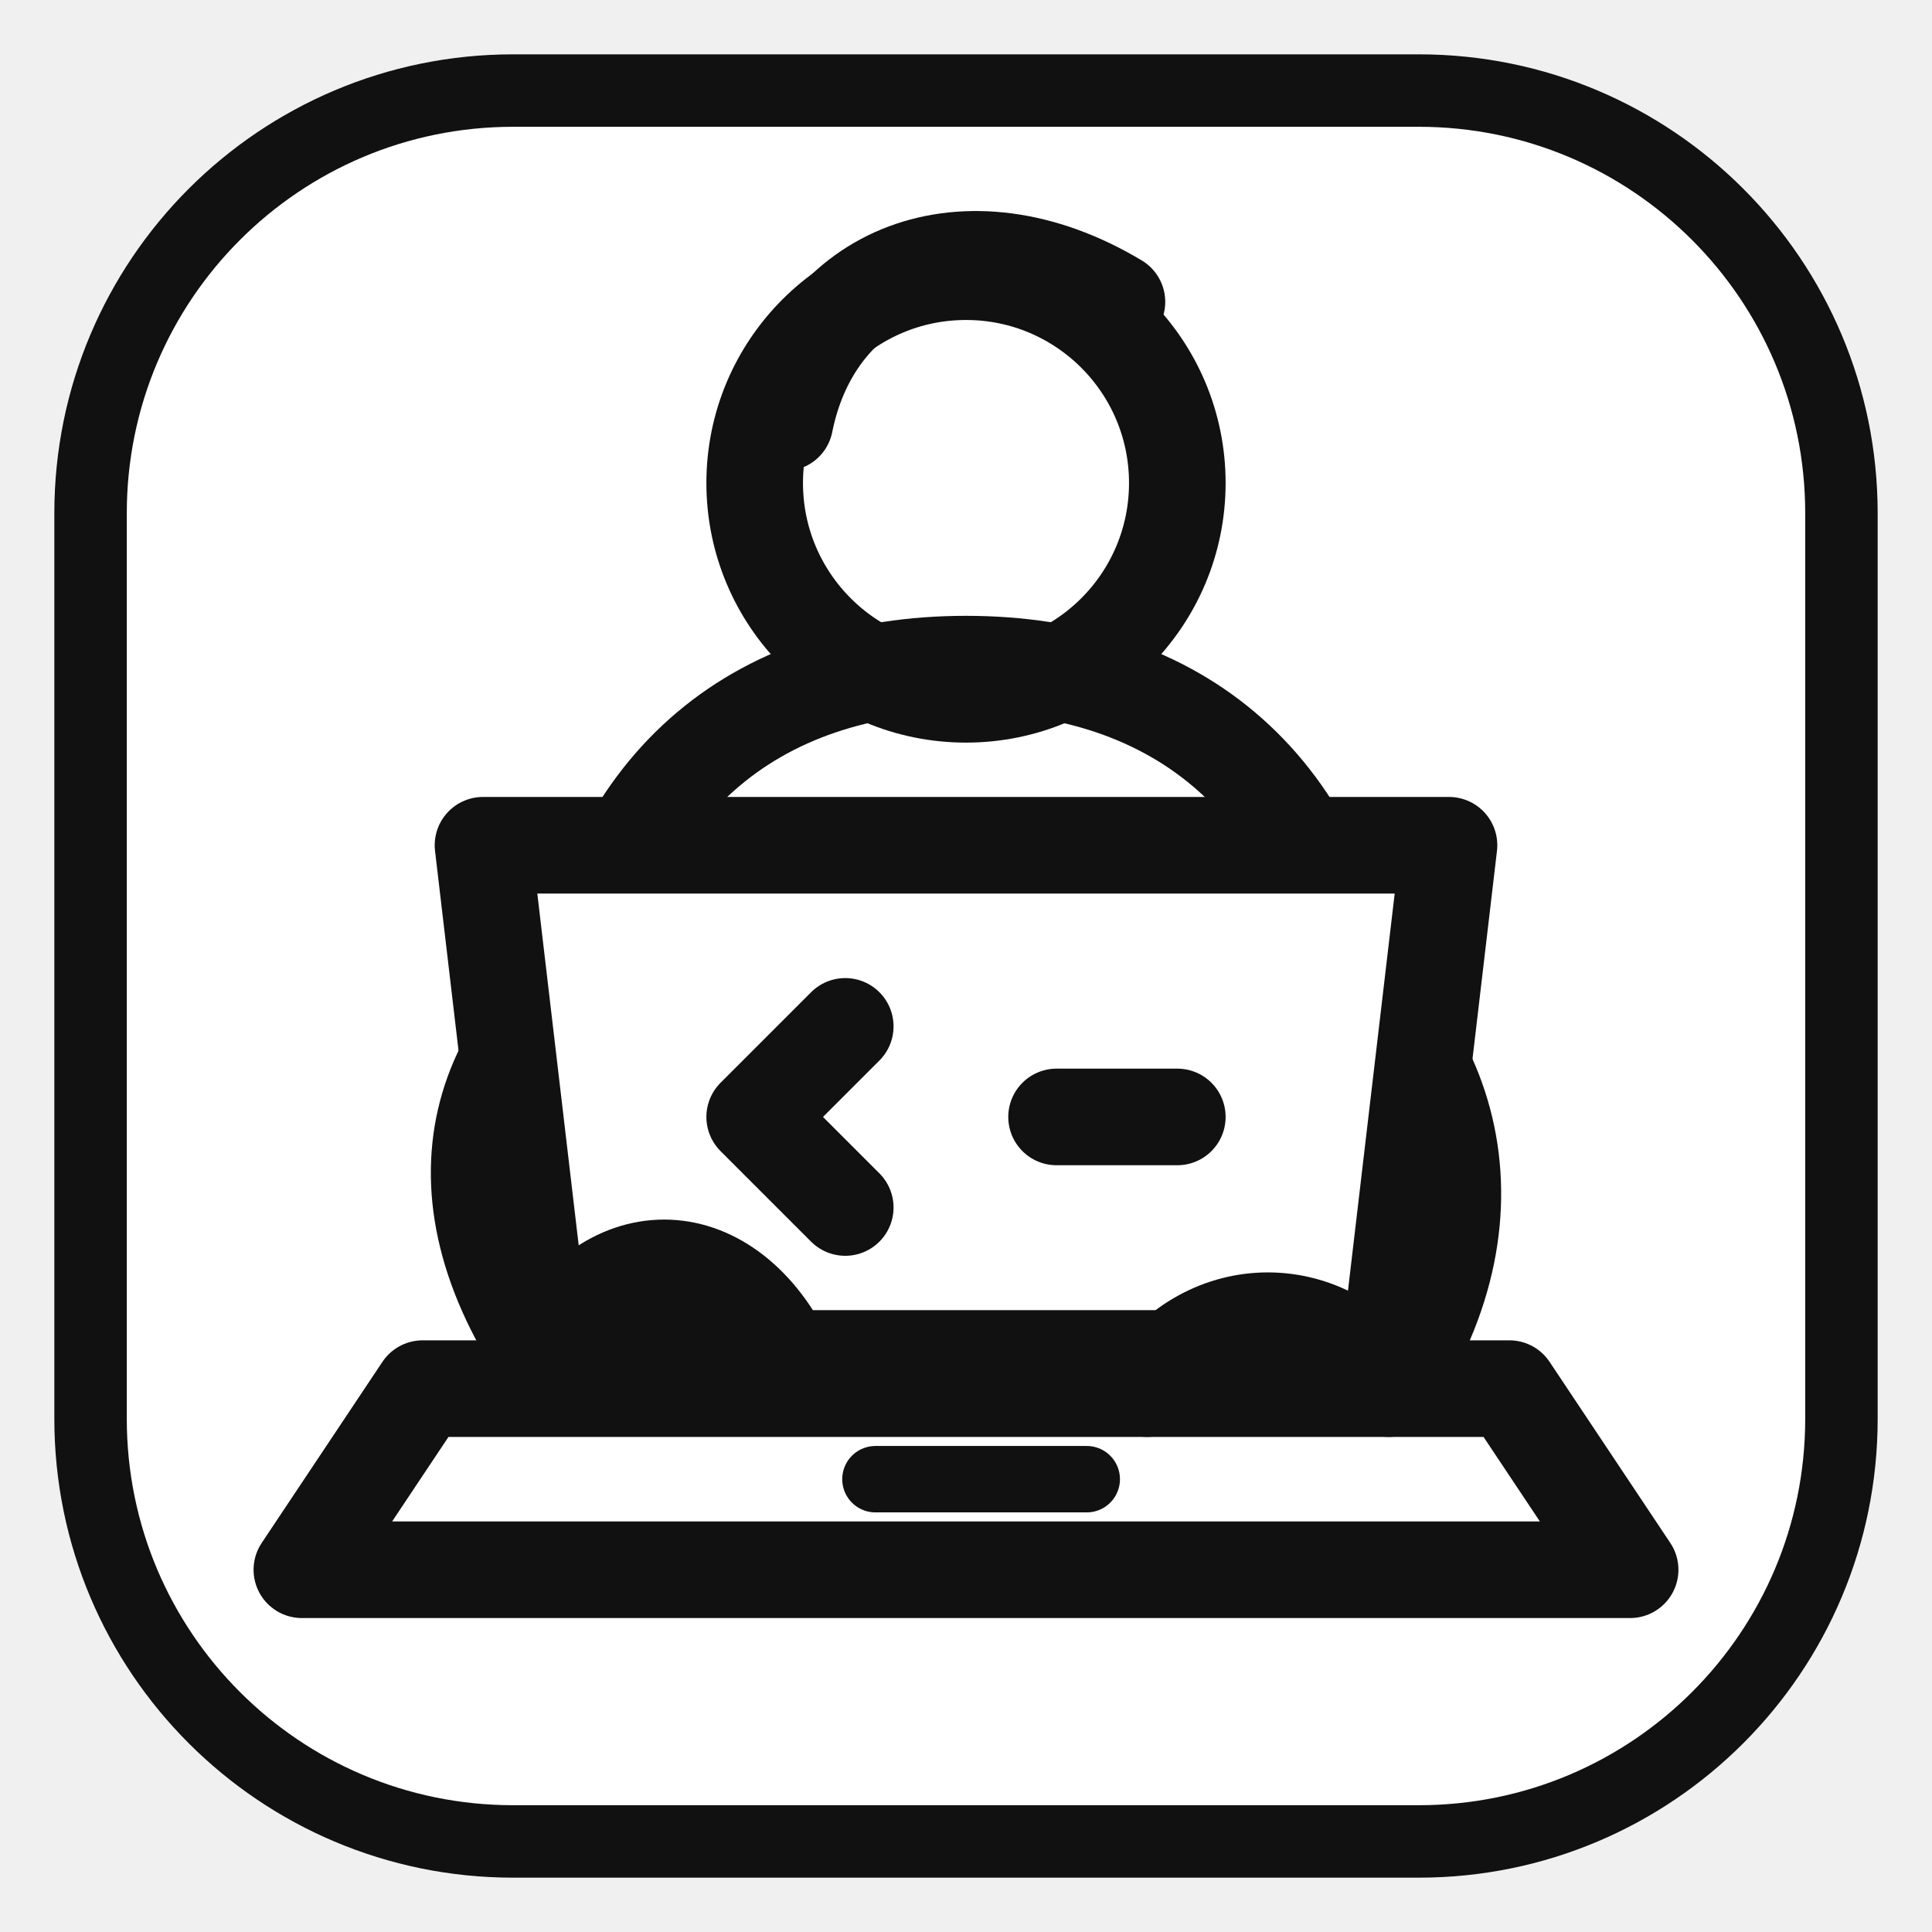
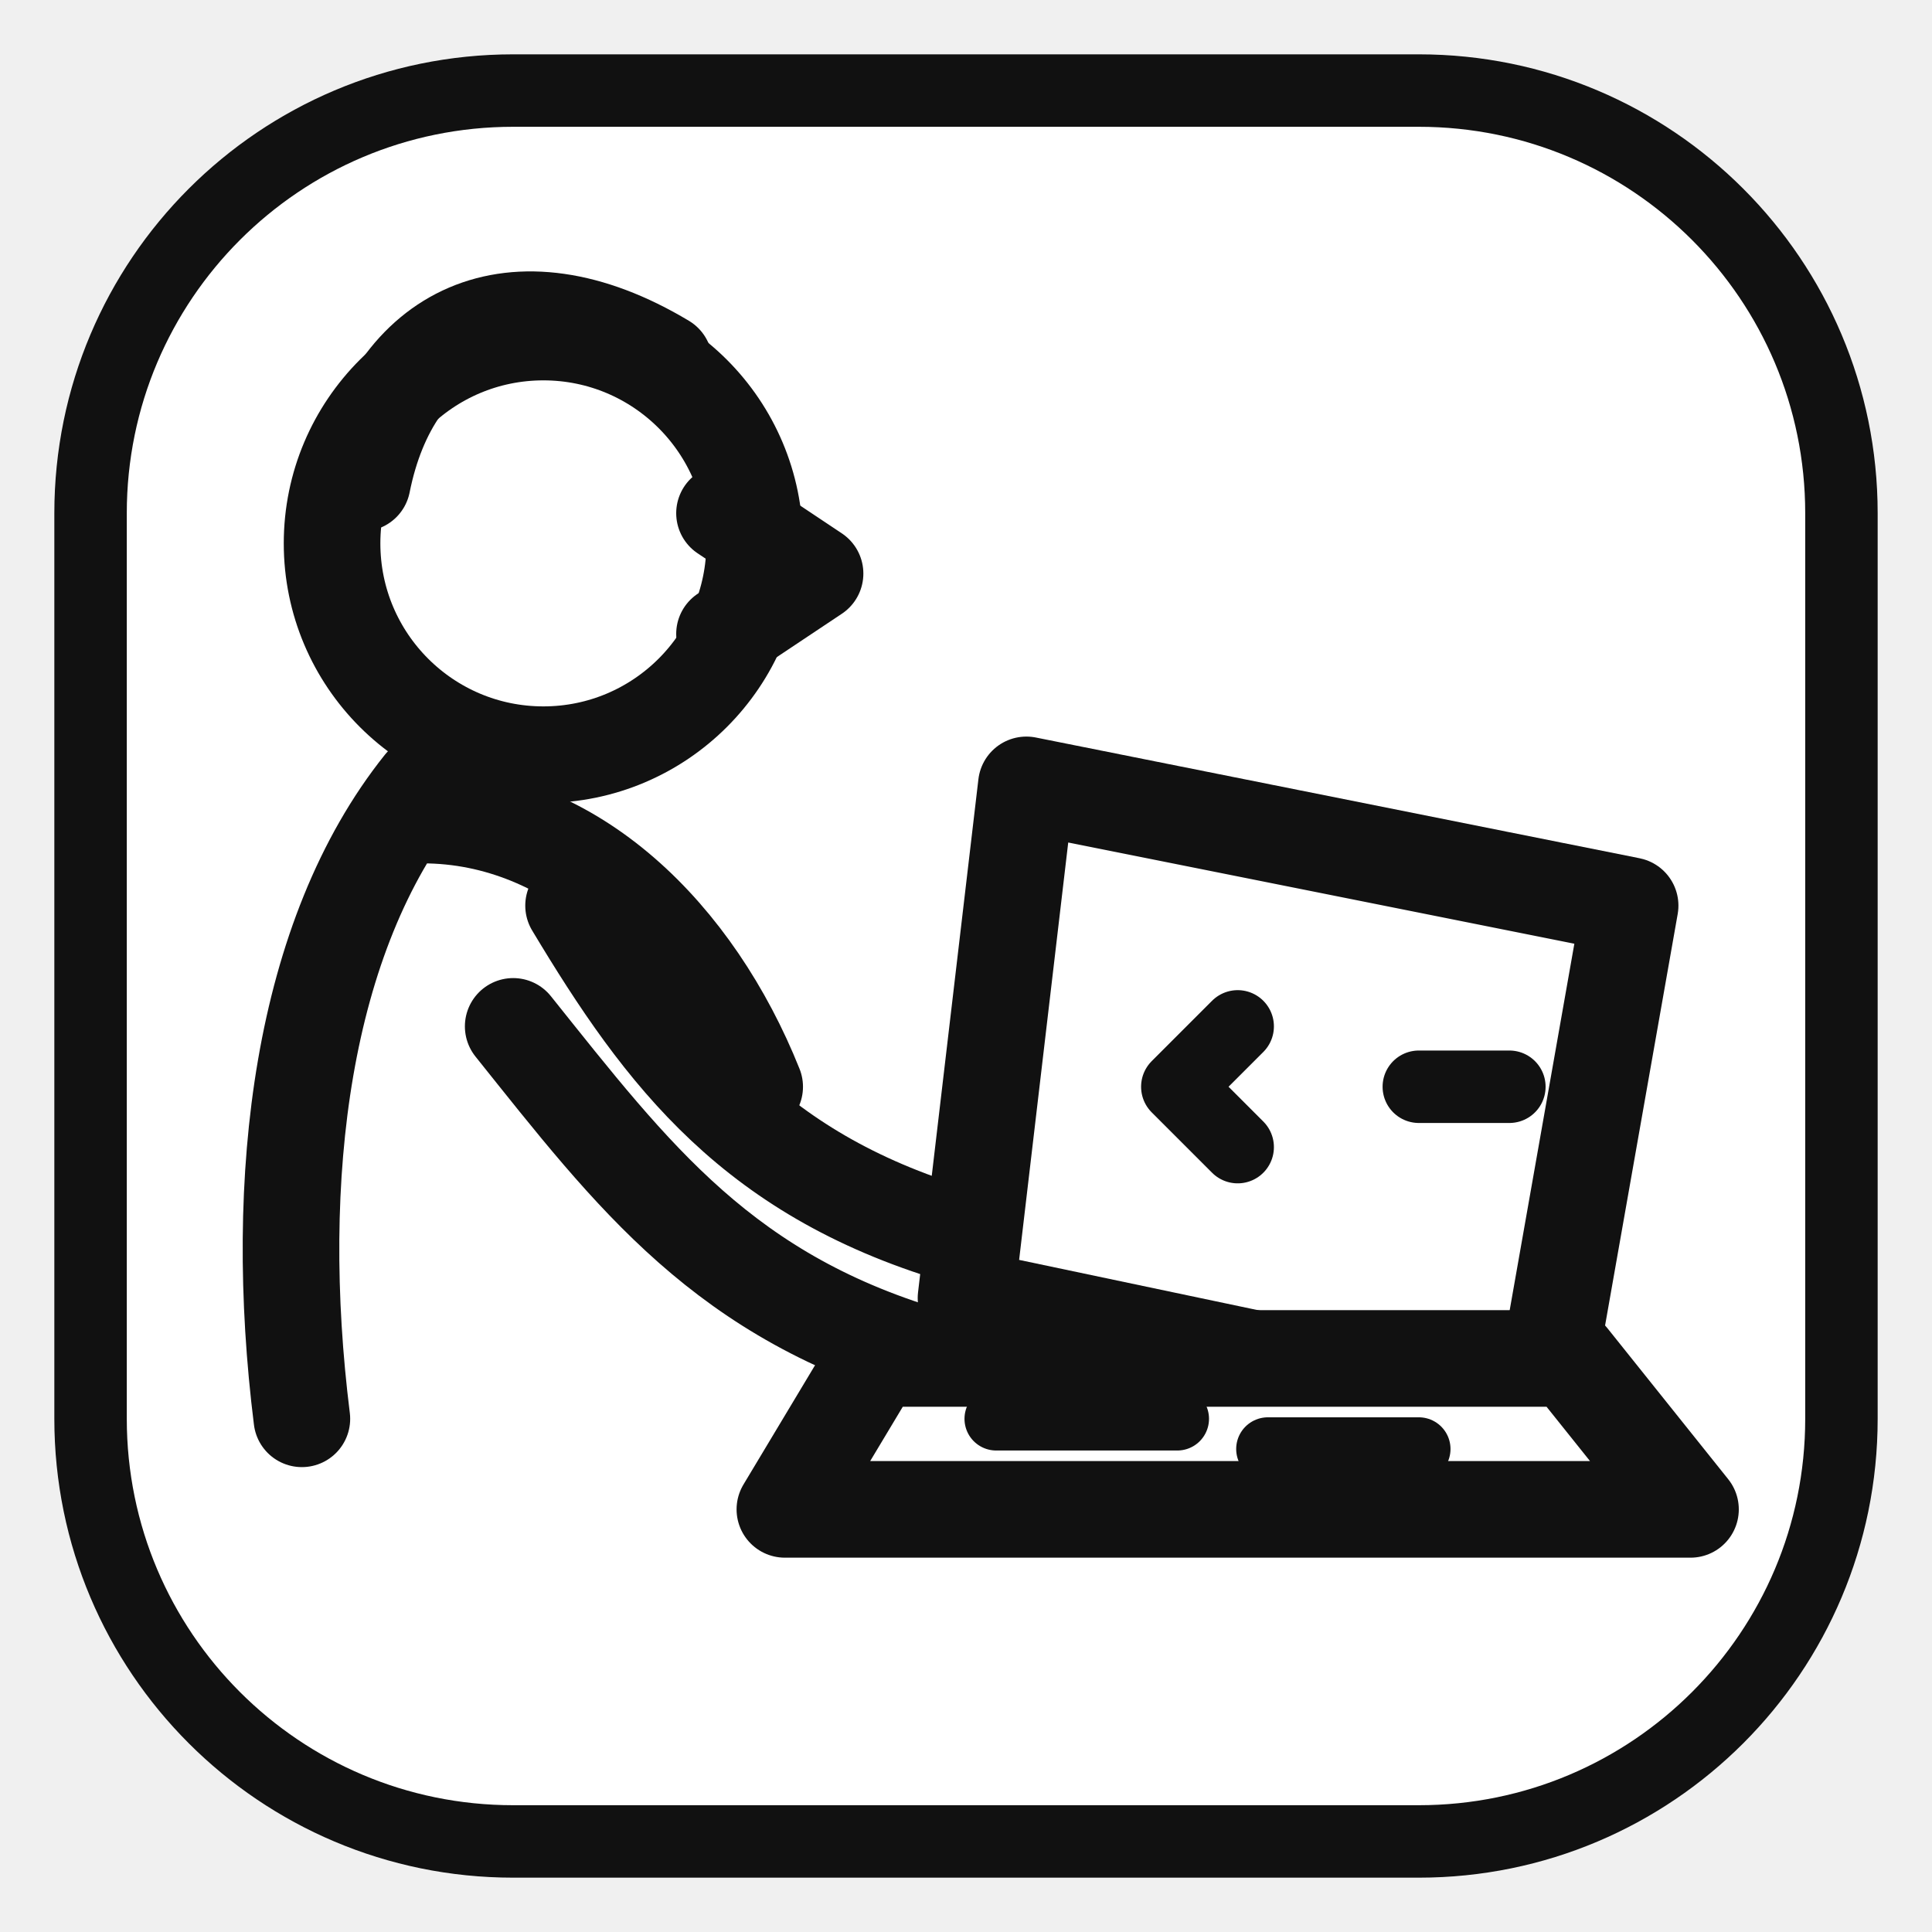
<svg xmlns="http://www.w3.org/2000/svg" viewBox="0 0 64 64" role="img" aria-labelledby="title">
  <rect x="3" y="3" width="58" height="58" rx="14" fill="#ffffff" stroke="#111111" stroke-width="2.4" />
  <g fill="none" stroke="#111111" stroke-width="3.2" stroke-linecap="round" stroke-linejoin="round">
-     <circle cx="32" cy="16" r="7" />
-     <path d="M26 14c1-5 6-7 11-4M19 34c1-8 6-12 13-12s12 4 13 12" />
-     <path d="M21 31c-5 3-7 8-3 14M43 31c5 3 7 9 3 15" />
-     <path d="M16 28h32l-2 17H18z" fill="#ffffff" />
-     <path d="m28 34-3 3 3 3M35 37h4M14 46h36l4 6H10z" fill="#ffffff" />
-     <path d="M18 45c2-4 6-4 8 0M38 46c2-3 6-3 8 0" />
-     <path d="M29 49h7" stroke-width="2.2" />
+     <circle cx="18" cy="18" r="7" />
+     <path d="M12 16c1-5 5-7 10-4M24 17l3 2-3 2M14 26c-4 5-5 13-4 21M14 27c5 0 9 4 11 9" />
+     <path d="M19 30c3 5 6 9 13 11M17 34c4 5 7 9 14 11" />
+     <path d="M34 26l20 4-3 17-19-4z" fill="#ffffff" />
+     <path d="m41 34-2 2 2 2M47 36h3" stroke-width="2.4" />
+     <path d="M29 45h23l4 5H26z" fill="#ffffff" />
+     <path d="M33 47h6M42 48h5" stroke-width="2.1" />
  </g>
</svg>
